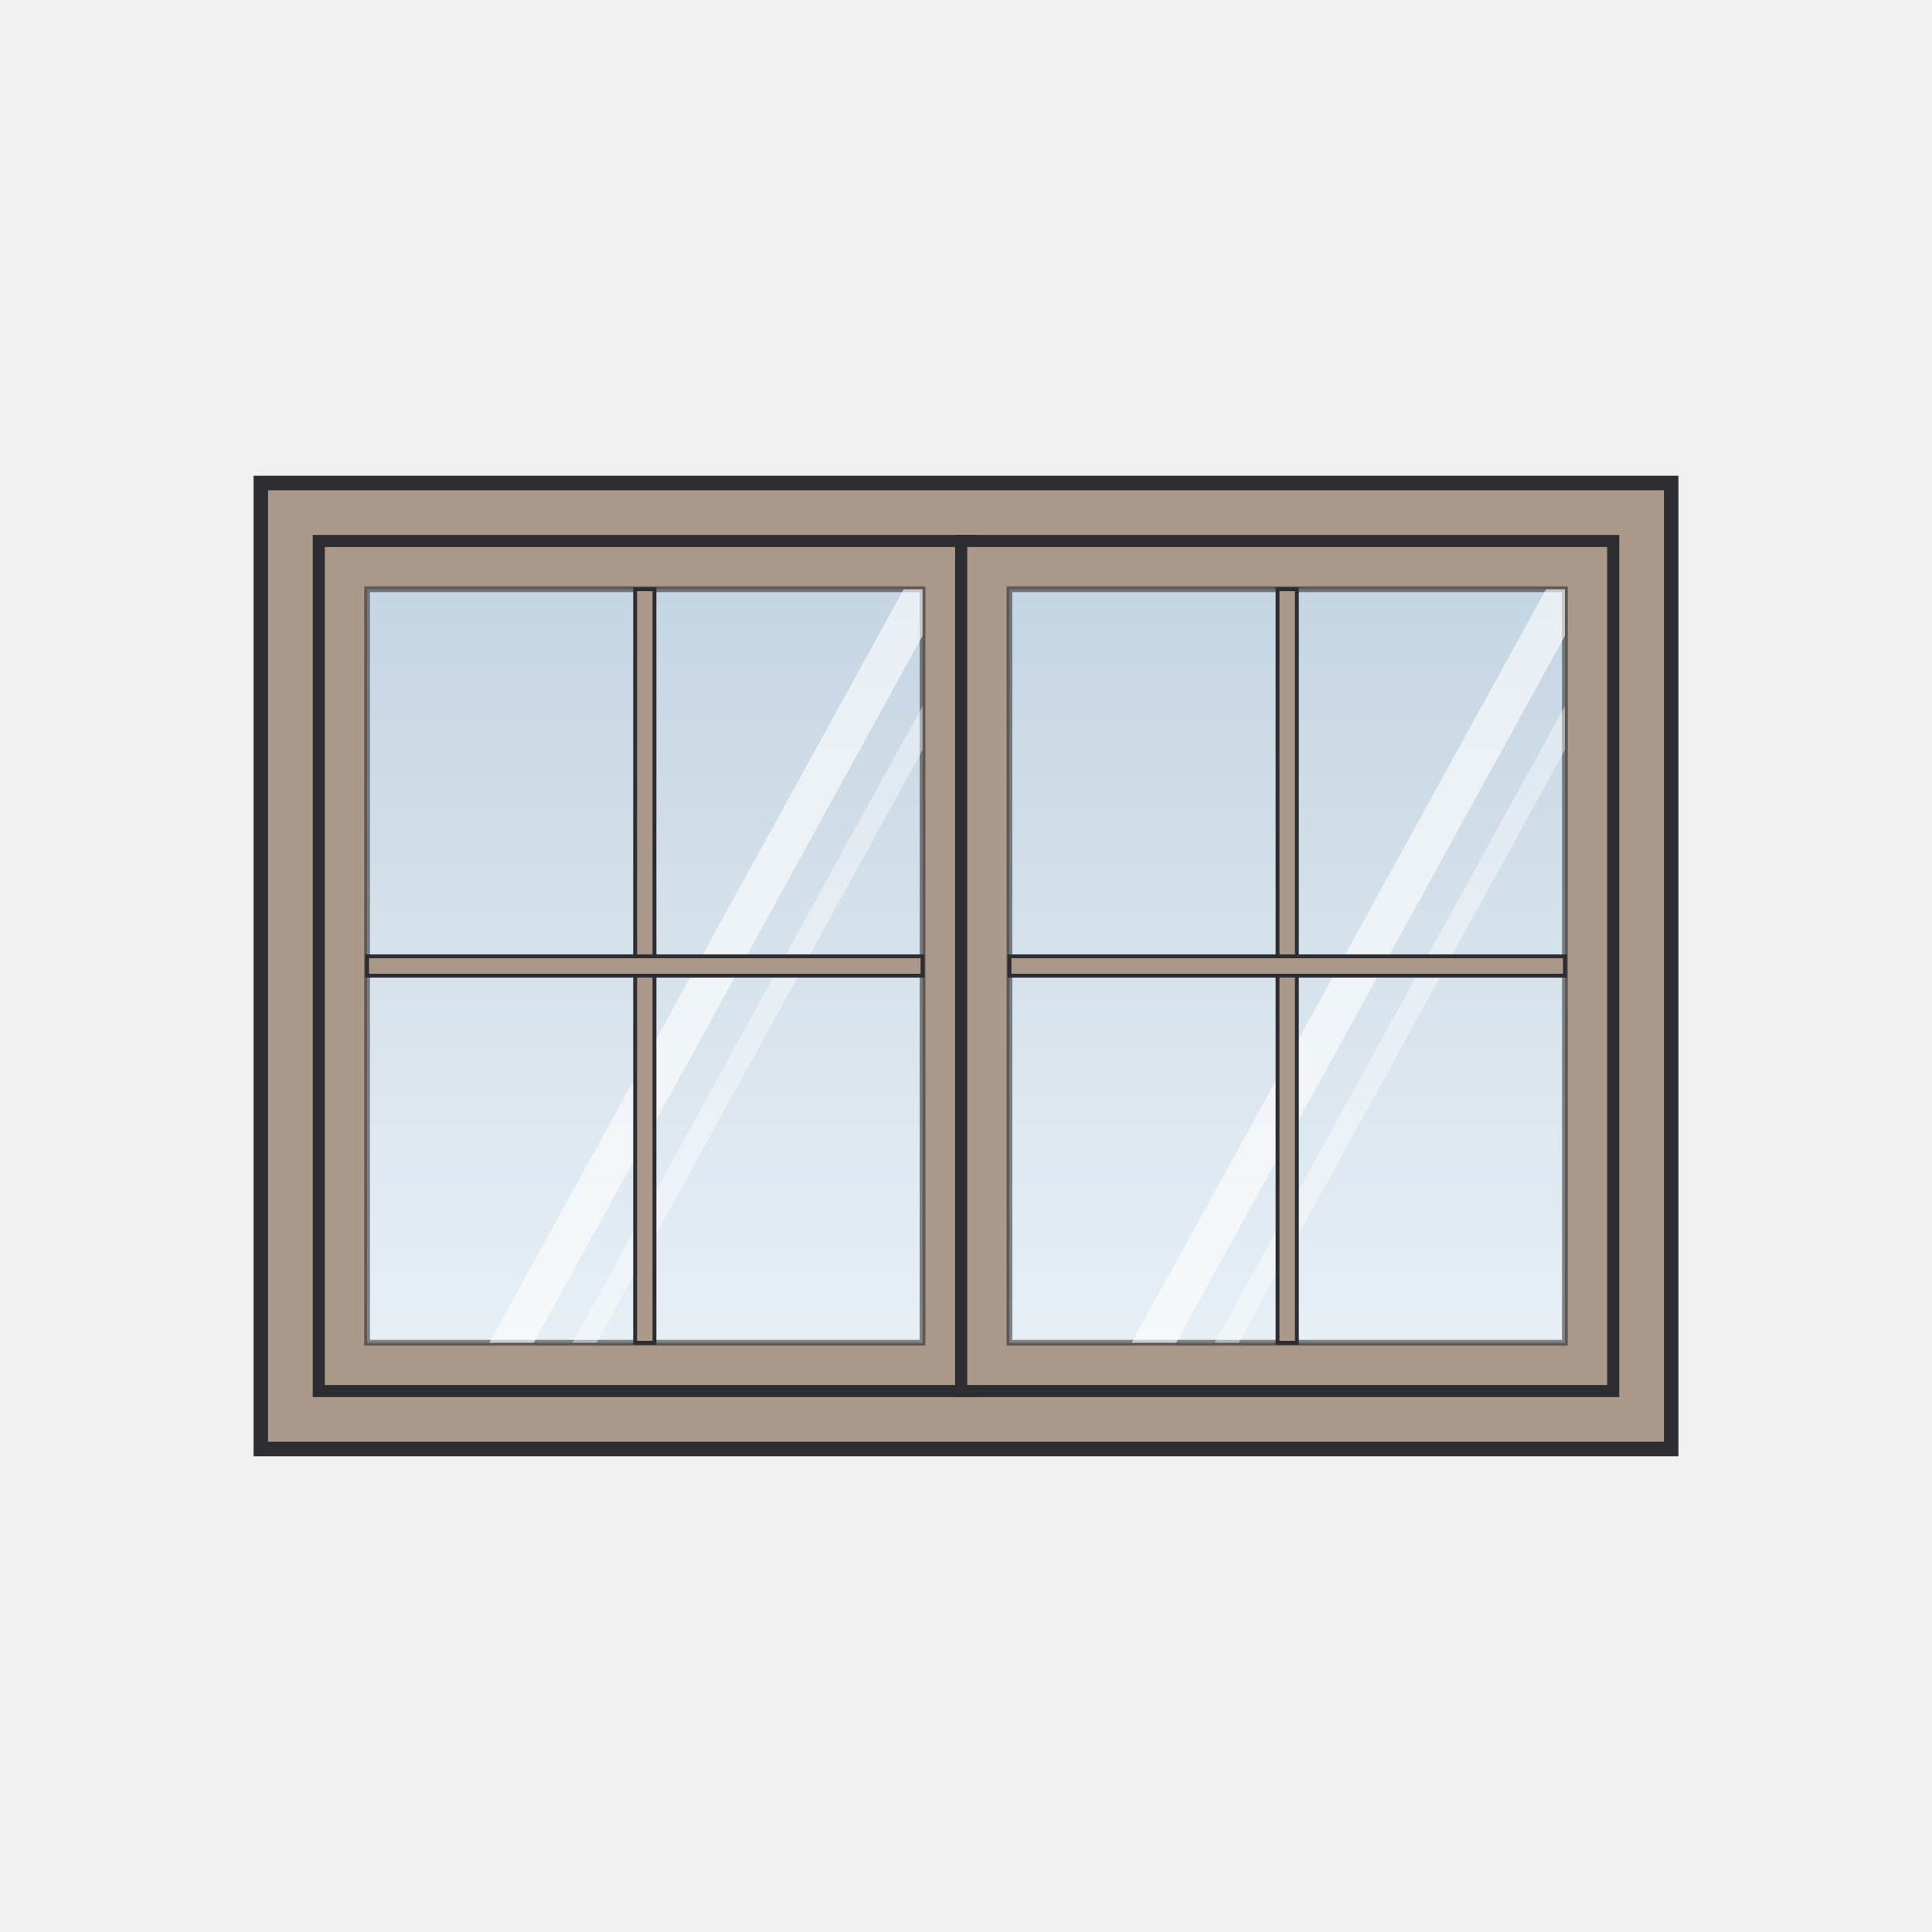
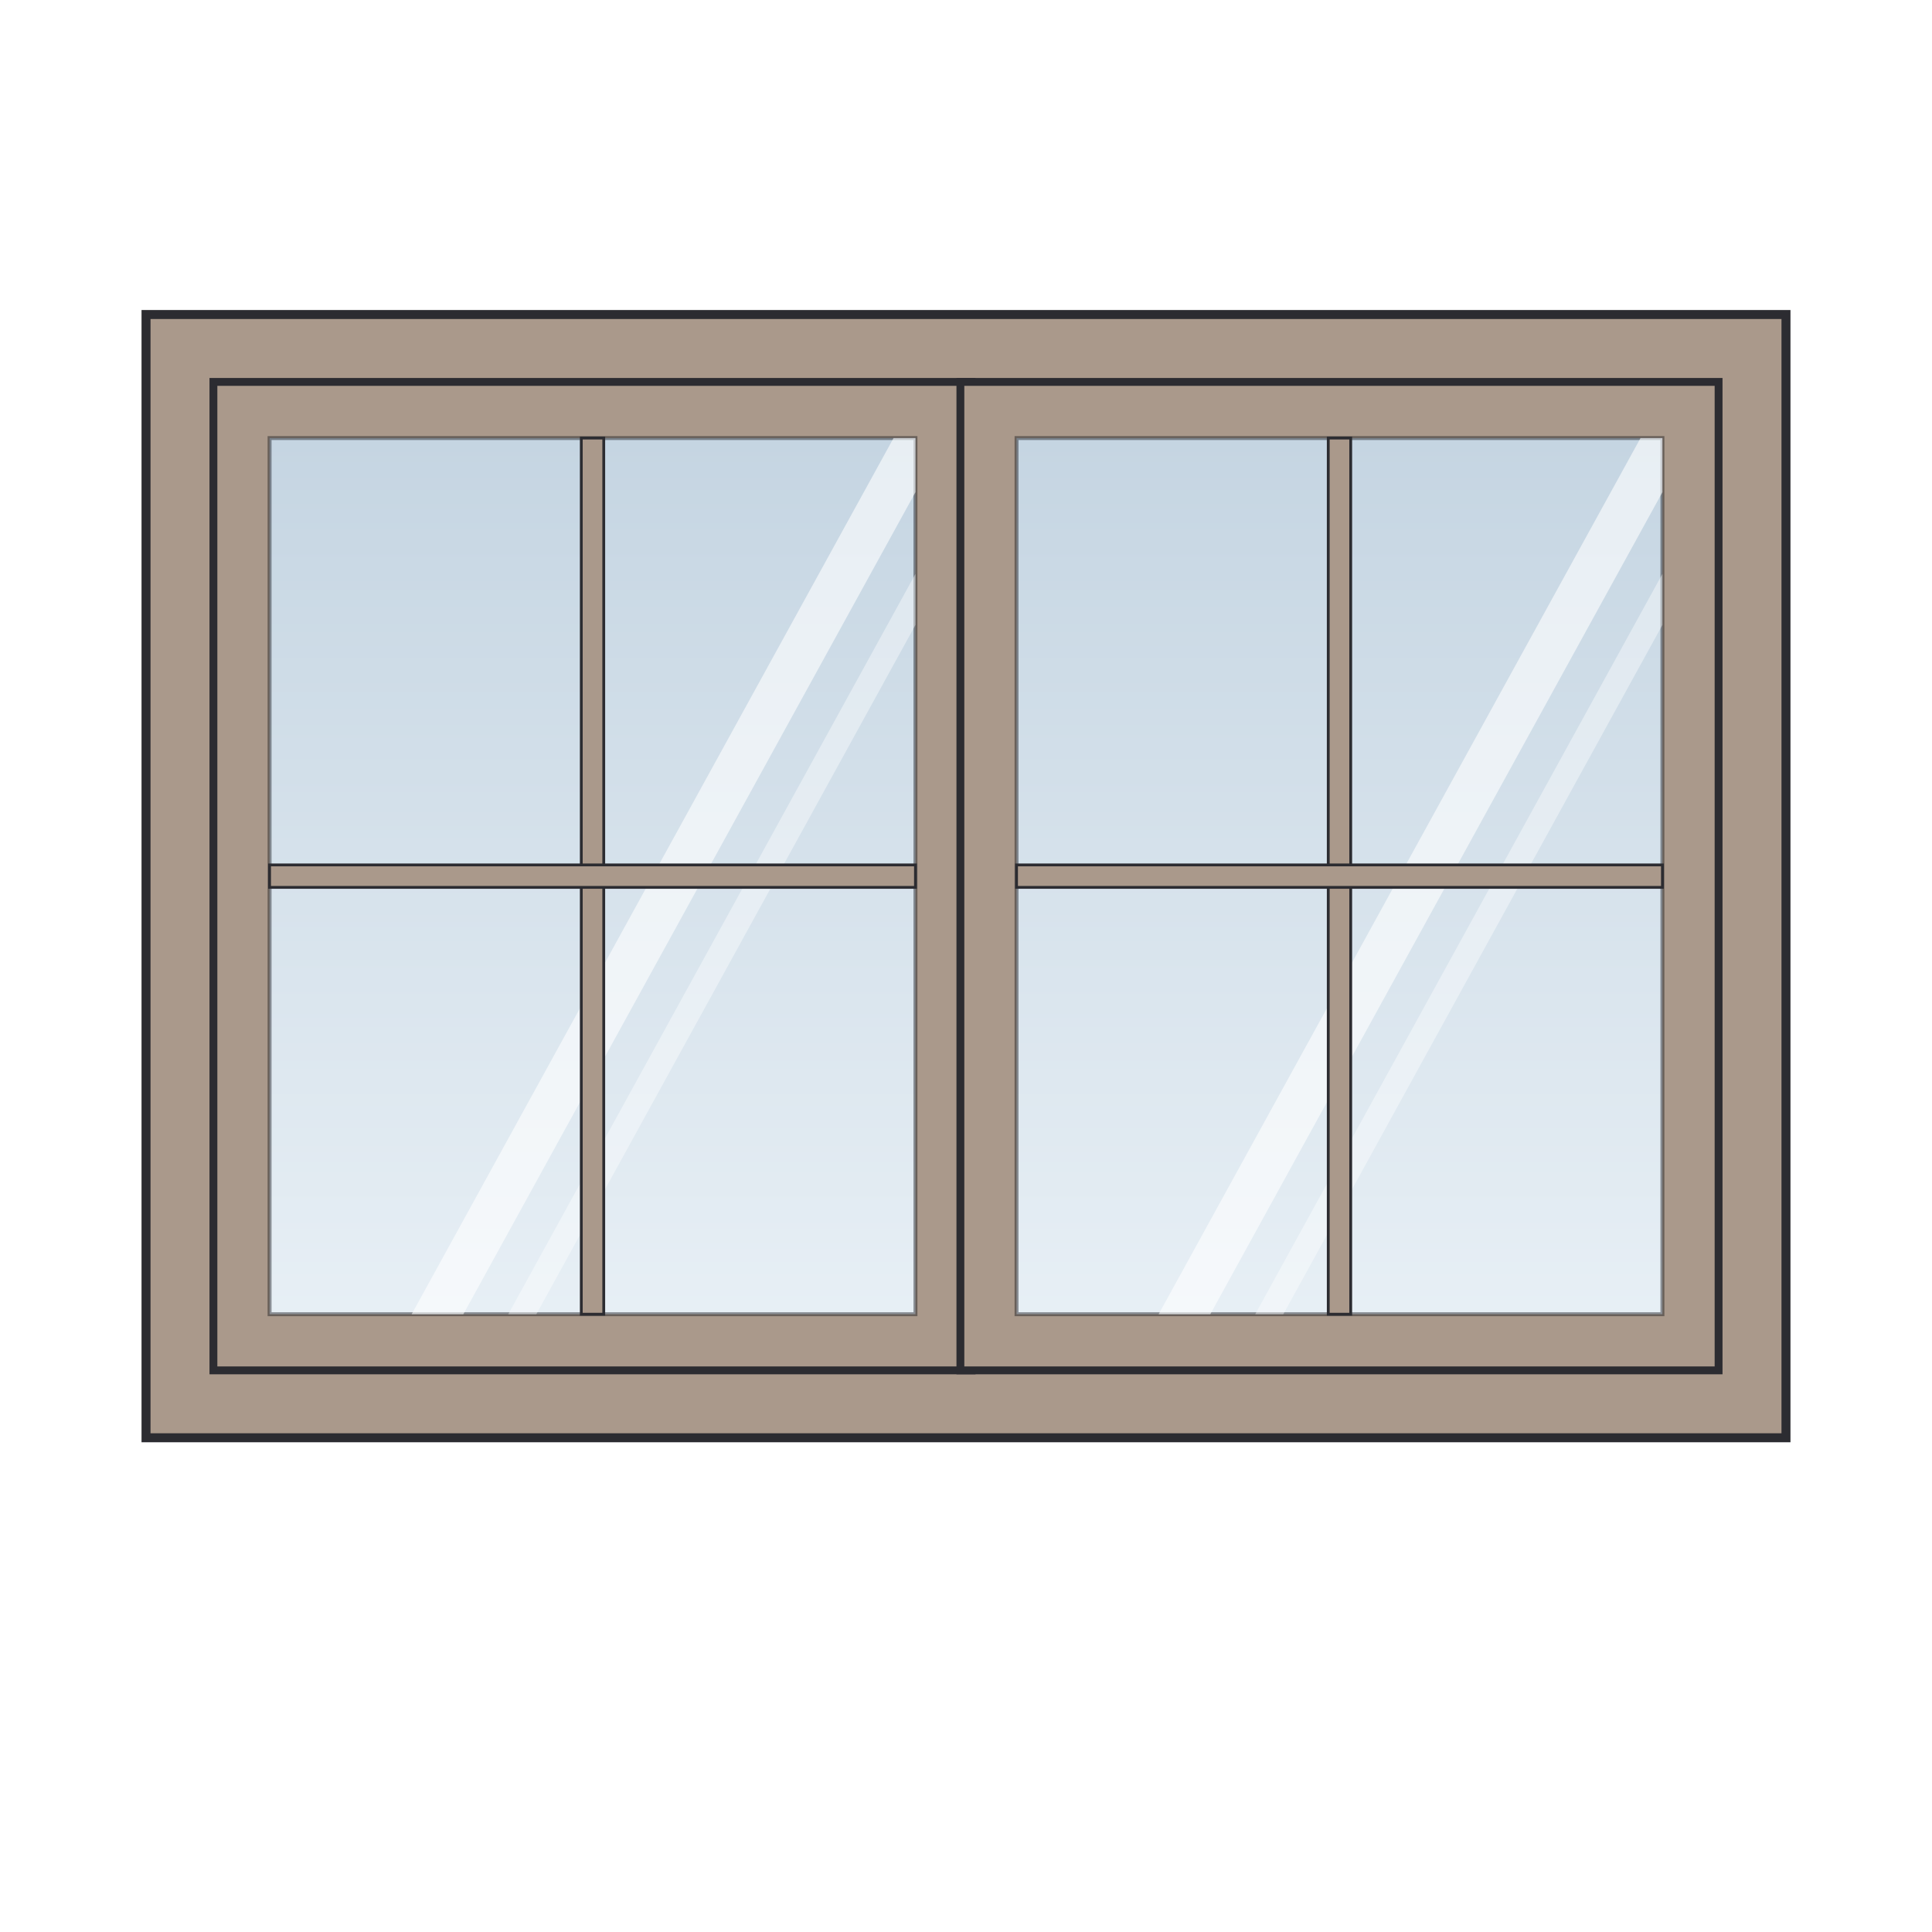
- <svg xmlns="http://www.w3.org/2000/svg" viewBox="0 0 400 400" width="400" height="400" role="img">
+ <svg xmlns="http://www.w3.org/2000/svg" viewBox="28.0 44.0 344.0 344.0" width="600" height="600" role="img">
  <defs>
    <linearGradient id="gl" x1="0" y1="0" x2="0" y2="1">
      <stop offset="0" stop-color="#C5D5E2" />
      <stop offset="1" stop-color="#E7EFF5" />
    </linearGradient>
    <pattern id="mesh" width="4" height="4" patternUnits="userSpaceOnUse">
      <rect width="4" height="4" fill="#B9C2CA" />
      <path d="M0 .5H4M.5 0V4" stroke="#19191D" stroke-opacity=".12" stroke-width="1" />
    </pattern>
    <pattern id="pine" width="14" height="14" patternUnits="userSpaceOnUse">
      <rect width="14" height="14" fill="#DFC195" />
      <path d="M3 0V14M9.5 0V14" stroke="#8C6030" stroke-opacity=".13" stroke-width="1" />
      <path d="M6 0V14" stroke="#FFFFFF" stroke-opacity=".12" stroke-width="1.4" />
    </pattern>
    <linearGradient id="shine" x1="0" y1="0" x2="1" y2="0">
      <stop offset="0" stop-color="#fff" stop-opacity="0" />
      <stop offset=".5" stop-color="#fff" stop-opacity=".75" />
      <stop offset="1" stop-color="#fff" stop-opacity="0" />
    </linearGradient>
  </defs>
-   <rect x="54.0" y="100.0" width="292.0" height="200.0" fill="#AA998B" stroke="#2C2C31" stroke-width="3" />
-   <rect x="66.0" y="112.0" width="268.0" height="176.0" fill="url(#mesh)" stroke="#19191D" stroke-width="1" stroke-opacity=".35" />
-   <rect x="66.0" y="112.0" width="135.0" height="176.0" fill="#AA998B" stroke="#2C2C31" stroke-width="2.5" />
+   <rect x="-400" y="-400" width="1200" height="1200" fill="#FFFFFF" />
+   <rect x="54.0" y="100.0" width="292.0" height="200.0" fill="#AA998B" stroke="#2C2C31" stroke-width="1.6" />
+   <rect x="66.0" y="112.0" width="268.0" height="176.0" fill="url(#mesh)" stroke="#19191D" stroke-width="0.6" stroke-opacity=".3" />
+   <rect x="66.0" y="112.0" width="135.0" height="176.0" fill="#AA998B" stroke="#2C2C31" stroke-width="1.4" />
  <clipPath id="c153">
    <rect x="76.0" y="122.0" width="115.0" height="156.0" />
  </clipPath>
-   <rect x="76.0" y="122.0" width="115.0" height="156.0" fill="url(#gl)" stroke="#19191D" stroke-width="1.2" stroke-opacity=".5" />
+   <rect x="76.0" y="122.0" width="115.0" height="156.0" fill="url(#gl)" stroke="#19191D" stroke-width="0.7" stroke-opacity=".45" />
  <g clip-path="url(#c153)">
    <polygon points="101.3,278.0 110.5,278.0 196.3,122.0 187.1,122.0" fill="#fff" fill-opacity=".6" />
    <polygon points="118.5,278.0 123.5,278.0 209.3,122.0 204.3,122.0" fill="#fff" fill-opacity=".4" />
  </g>
-   <rect x="131.5" y="122.0" width="4.0" height="156.0" fill="#AA998B" stroke="#2C2C31" stroke-width="0.8" />
-   <rect x="76.0" y="198.0" width="115.0" height="4.0" fill="#AA998B" stroke="#2C2C31" stroke-width="0.8" />
-   <rect x="199.0" y="112.0" width="135.0" height="176.0" fill="#AA998B" stroke="#2C2C31" stroke-width="2.5" />
+   <rect x="131.5" y="122.0" width="4.0" height="156.0" fill="#AA998B" stroke="#2C2C31" stroke-width="0.5" />
+   <rect x="76.0" y="198.0" width="115.0" height="4.0" fill="#AA998B" stroke="#2C2C31" stroke-width="0.5" />
+   <rect x="199.0" y="112.0" width="135.0" height="176.0" fill="#AA998B" stroke="#2C2C31" stroke-width="1.4" />
  <clipPath id="c154">
    <rect x="209.0" y="122.0" width="115.0" height="156.0" />
  </clipPath>
-   <rect x="209.0" y="122.0" width="115.0" height="156.0" fill="url(#gl)" stroke="#19191D" stroke-width="1.2" stroke-opacity=".5" />
+   <rect x="209.0" y="122.0" width="115.0" height="156.0" fill="url(#gl)" stroke="#19191D" stroke-width="0.7" stroke-opacity=".45" />
  <g clip-path="url(#c154)">
    <polygon points="234.3,278.0 243.5,278.0 329.3,122.0 320.1,122.0" fill="#fff" fill-opacity=".6" />
    <polygon points="251.5,278.0 256.5,278.0 342.3,122.0 337.3,122.0" fill="#fff" fill-opacity=".4" />
  </g>
-   <rect x="264.5" y="122.0" width="4.0" height="156.0" fill="#AA998B" stroke="#2C2C31" stroke-width="0.8" />
-   <rect x="209.0" y="198.0" width="115.0" height="4.0" fill="#AA998B" stroke="#2C2C31" stroke-width="0.8" />
+   <rect x="264.5" y="122.0" width="4.0" height="156.0" fill="#AA998B" stroke="#2C2C31" stroke-width="0.5" />
+   <rect x="209.0" y="198.0" width="115.0" height="4.0" fill="#AA998B" stroke="#2C2C31" stroke-width="0.5" />
</svg>
